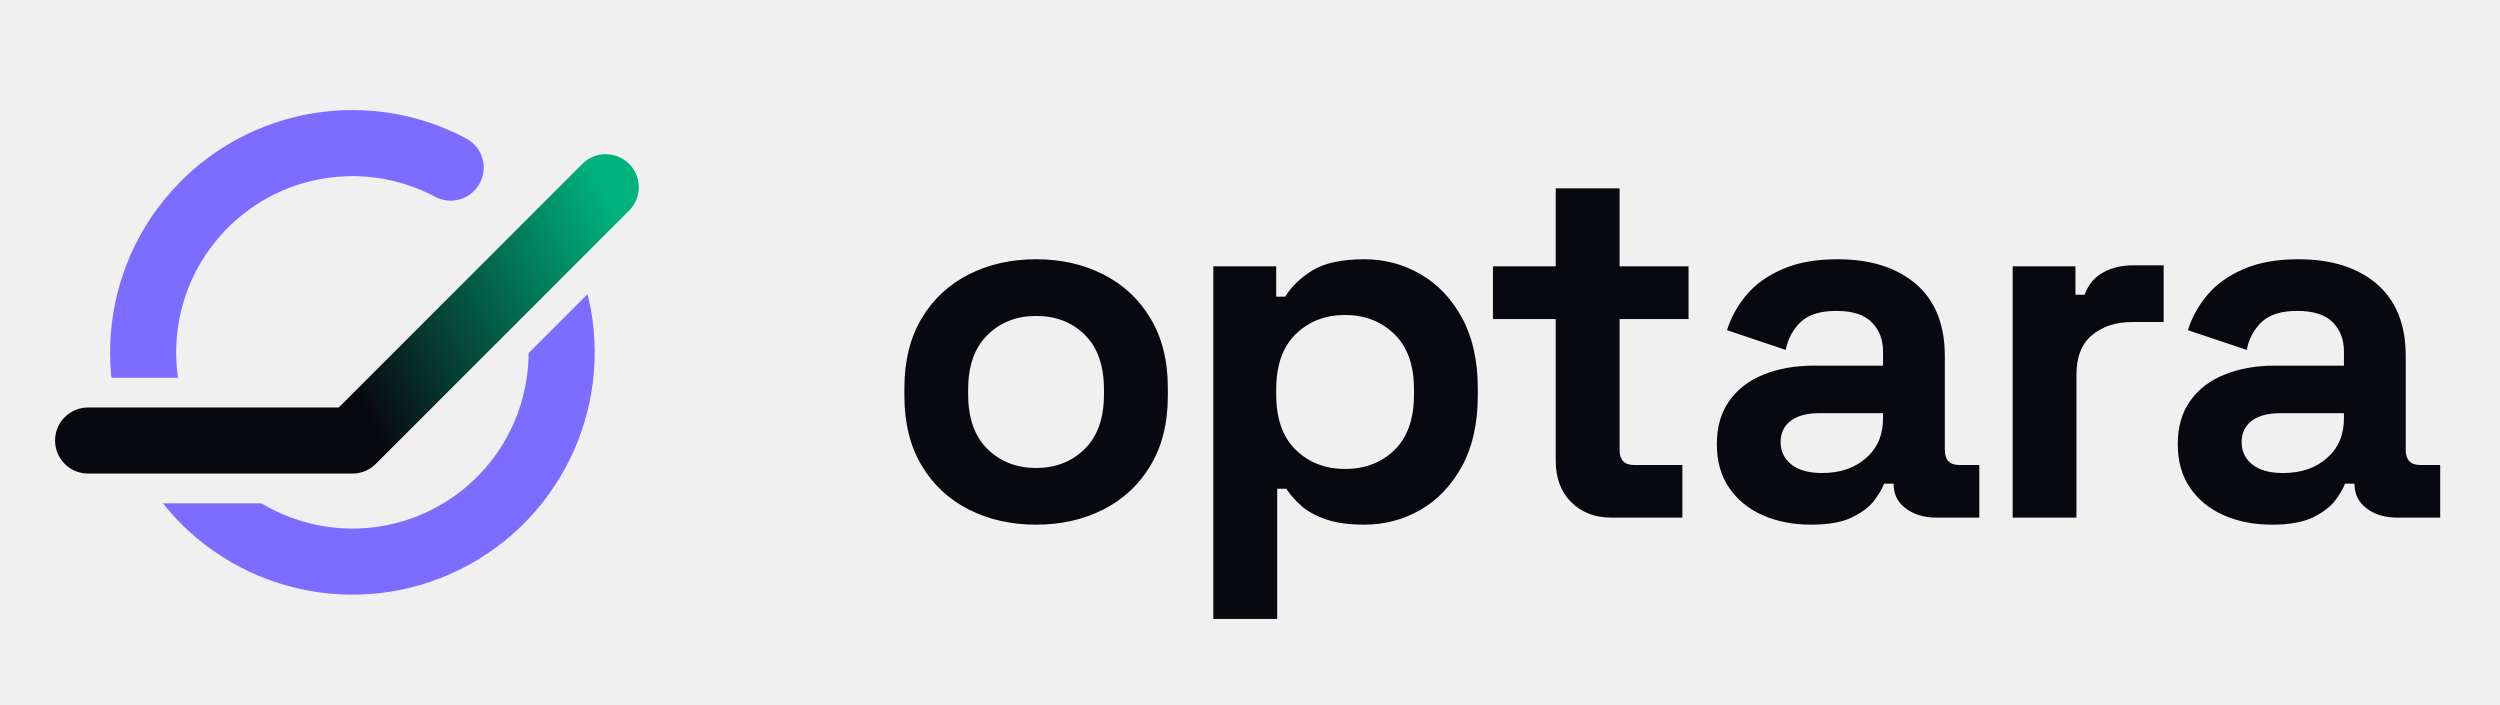
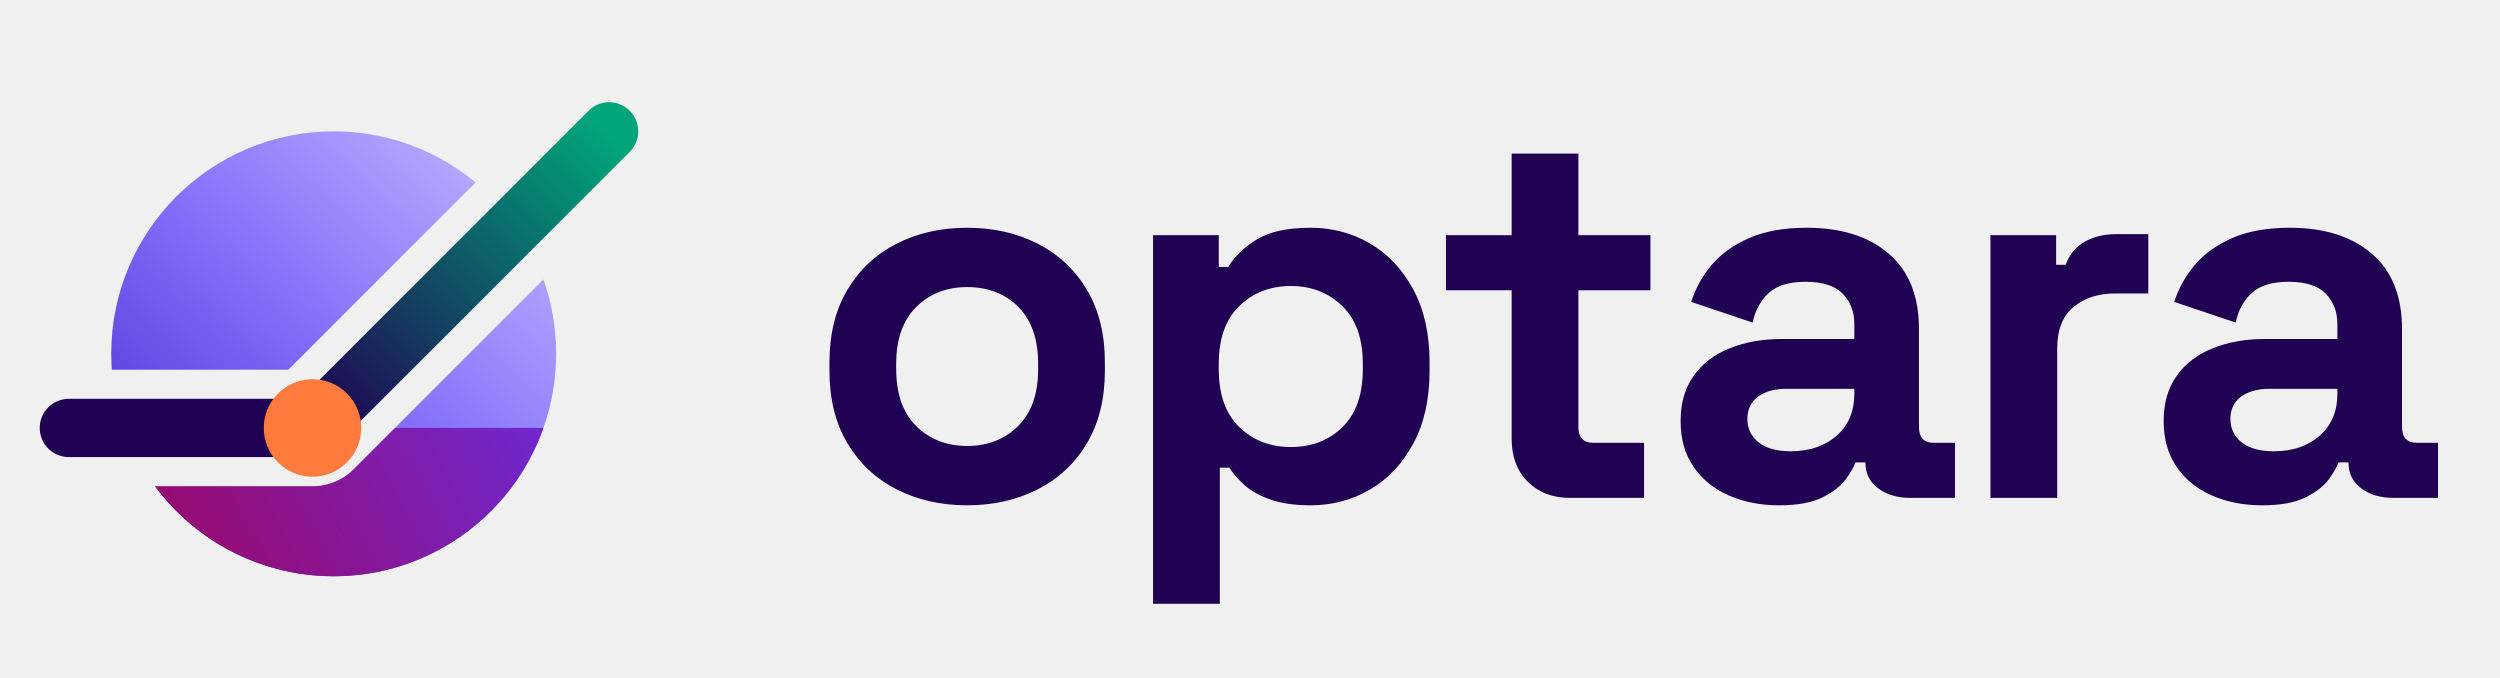
- <svg xmlns="http://www.w3.org/2000/svg" width="227" height="64" viewBox="0 0 227 64">
-   <defs>
-     <mask id="l-m-cut" maskUnits="userSpaceOnUse" x="0" y="0" width="64" height="64">
-       <rect width="64" height="64" fill="#fff" />
-       <path d="M8 40 L32 40 L55 17" fill="none" stroke="#000" stroke-width="11.4" stroke-linecap="round" stroke-linejoin="round" />
-     </mask>
-     <linearGradient id="l-m-ray" x1="8" y1="40" x2="55" y2="17" gradientUnits="userSpaceOnUse">
-       <stop offset="0" stop-color="#08080f" />
-       <stop offset="0.45" stop-color="#08080f" />
-       <stop offset="1" stop-color="#00b37d" />
-     </linearGradient>
-   </defs>
-   <g fill="none" stroke-width="6" stroke-linecap="round" stroke-linejoin="round">
-     <path d="M50.07 26.13 A19 19 0 1 1 40.92 15.22" stroke="#7c6cff" mask="url(#l-m-cut)" />
-     <path d="M8 40 L32 40 L55 17" stroke="url(#l-m-ray)" />
+ <svg xmlns="http://www.w3.org/2000/svg" width="236" height="64" viewBox="0 0 236 64">
+   <g transform="translate(0.5 -0.6)">
+     <defs>
+       <mask id="lk-cut" maskUnits="userSpaceOnUse" x="0" y="0" width="64" height="64">
+         <rect width="64" height="64" fill="#fff" />
+         <path d="M6 41 H29 L57 13" stroke="#000" stroke-width="11" fill="none" stroke-linejoin="round" stroke-linecap="round" />
+       </mask>
+       <linearGradient id="lk-call" x1="12" y1="54" x2="50" y2="14" gradientUnits="userSpaceOnUse">
+         <stop offset="0" stop-color="#4a2bd0" />
+         <stop offset="0.5" stop-color="#836ef9" />
+         <stop offset="1" stop-color="#c3b6ff" />
+       </linearGradient>
+       <linearGradient id="lk-put" x1="10" y1="56" x2="52" y2="34" gradientUnits="userSpaceOnUse">
+         <stop offset="0" stop-color="#a0055d" />
+         <stop offset="1" stop-color="#6a2bd9" />
+       </linearGradient>
+       <linearGradient id="lk-ray" x1="29" y1="41" x2="57" y2="13" gradientUnits="userSpaceOnUse">
+         <stop offset="0" stop-color="#200052" />
+         <stop offset="1" stop-color="#00a67a" />
+       </linearGradient>
+     </defs>
+     <g mask="url(#lk-cut)">
+       <circle cx="31" cy="34" r="21" fill="url(#lk-call)" />
+       <path d="M11.201 41 H50.799 A21 21 0 0 1 11.201 41Z" fill="url(#lk-put)" />
+     </g>
+     <path d="M6 41 H29 L57 13" stroke="url(#lk-ray)" stroke-width="5.5" fill="none" stroke-linecap="round" stroke-linejoin="round" />
+     <circle cx="29" cy="41" r="4.6" fill="#ff7a3d" />
  </g>
-   <path d="M94.08 47.64L94.08 47.64Q90.67 47.64 87.96 46.26Q85.24 44.88 83.68 42.26Q82.12 39.64 82.12 35.96L82.12 35.96L82.12 35.22Q82.12 31.54 83.68 28.92Q85.24 26.30 87.96 24.92Q90.67 23.54 94.08 23.54L94.08 23.54Q97.48 23.54 100.19 24.92Q102.91 26.30 104.47 28.92Q106.04 31.54 106.04 35.22L106.04 35.22L106.04 35.96Q106.04 39.64 104.47 42.26Q102.91 44.88 100.19 46.26Q97.48 47.64 94.08 47.64ZM94.08 42.49L94.08 42.49Q96.74 42.49 98.49 40.77Q100.24 39.04 100.24 35.82L100.24 35.82L100.24 35.36Q100.24 32.14 98.52 30.42Q96.79 28.69 94.08 28.69L94.08 28.69Q91.41 28.69 89.66 30.42Q87.91 32.14 87.91 35.36L87.91 35.36L87.91 35.82Q87.91 39.04 89.66 40.77Q91.41 42.49 94.08 42.49ZM115.97 56.20L110.17 56.20L110.17 24.18L115.88 24.18L115.88 26.94L116.70 26.94Q117.49 25.61 119.14 24.57Q120.80 23.54 123.88 23.54L123.88 23.54Q126.64 23.54 128.99 24.90Q131.33 26.25 132.76 28.88Q134.18 31.50 134.18 35.22L134.18 35.22L134.18 35.96Q134.18 39.69 132.76 42.31Q131.33 44.93 128.99 46.29Q126.64 47.64 123.88 47.64L123.88 47.64Q121.81 47.64 120.41 47.16Q119.00 46.68 118.15 45.92Q117.30 45.16 116.80 44.38L116.80 44.38L115.97 44.38L115.97 56.20ZM122.13 42.58L122.13 42.58Q124.85 42.58 126.62 40.86Q128.39 39.13 128.39 35.82L128.39 35.82L128.39 35.36Q128.39 32.05 126.59 30.32Q124.80 28.60 122.13 28.60L122.13 28.60Q119.46 28.60 117.67 30.32Q115.88 32.05 115.88 35.36L115.88 35.36L115.88 35.82Q115.88 39.13 117.67 40.86Q119.46 42.58 122.13 42.58ZM152.76 47L146.32 47Q144.07 47 142.67 45.60Q141.26 44.19 141.26 41.85L141.26 41.85L141.26 28.97L135.56 28.97L135.56 24.18L141.26 24.18L141.26 17.10L147.06 17.10L147.06 24.18L153.32 24.18L153.32 28.97L147.06 28.97L147.06 40.84Q147.06 42.22 148.35 42.22L148.35 42.22L152.76 42.22L152.76 47ZM164.44 47.64L164.44 47.64Q162.01 47.64 160.07 46.79Q158.14 45.94 157.02 44.31Q155.89 42.68 155.89 40.33L155.89 40.33Q155.89 37.98 157.02 36.40Q158.14 34.81 160.14 34.01Q162.14 33.20 164.72 33.20L164.72 33.20L170.98 33.20L170.98 31.91Q170.98 30.30 169.96 29.27Q168.95 28.23 166.74 28.23L166.74 28.23Q164.58 28.23 163.52 29.22Q162.47 30.21 162.14 31.77L162.14 31.77L156.81 29.98Q157.36 28.23 158.58 26.78Q159.80 25.33 161.85 24.44Q163.89 23.54 166.84 23.54L166.84 23.54Q171.34 23.54 173.97 25.79Q176.59 28.05 176.59 32.33L176.59 32.33L176.59 40.84Q176.59 42.22 177.88 42.22L177.88 42.22L179.72 42.22L179.72 47L175.85 47Q174.15 47 173.05 46.17Q171.94 45.34 171.94 43.96L171.94 43.96L171.94 43.92L171.07 43.92Q170.88 44.47 170.24 45.37Q169.60 46.26 168.22 46.95Q166.84 47.64 164.44 47.64ZM165.46 42.95L165.46 42.95Q167.89 42.95 169.44 41.59Q170.98 40.24 170.98 37.98L170.98 37.98L170.98 37.52L165.13 37.52Q163.52 37.52 162.60 38.21Q161.68 38.90 161.68 40.15L161.68 40.15Q161.68 41.39 162.65 42.17Q163.62 42.95 165.46 42.95ZM188.54 47L182.75 47L182.75 24.18L188.45 24.18L188.45 26.76L189.28 26.76Q189.79 25.38 190.96 24.74Q192.13 24.09 193.70 24.09L193.70 24.09L196.46 24.09L196.46 29.24L193.60 29.24Q191.40 29.24 189.97 30.42Q188.54 31.59 188.54 34.03L188.54 34.03L188.54 47ZM206.30 47.64L206.30 47.64Q203.86 47.64 201.93 46.79Q199.99 45.94 198.87 44.31Q197.74 42.68 197.74 40.33L197.74 40.33Q197.74 37.98 198.87 36.40Q199.99 34.81 202.00 34.01Q204.00 33.20 206.57 33.20L206.57 33.20L212.83 33.20L212.83 31.91Q212.83 30.30 211.82 29.27Q210.80 28.23 208.60 28.23L208.60 28.23Q206.43 28.23 205.38 29.22Q204.32 30.21 204.00 31.77L204.00 31.77L198.66 29.98Q199.21 28.23 200.43 26.78Q201.65 25.33 203.70 24.44Q205.74 23.54 208.69 23.54L208.69 23.54Q213.20 23.54 215.82 25.79Q218.44 28.05 218.44 32.33L218.44 32.33L218.44 40.84Q218.44 42.22 219.73 42.22L219.73 42.22L221.57 42.22L221.57 47L217.70 47Q216.00 47 214.90 46.17Q213.79 45.34 213.79 43.96L213.79 43.96L213.79 43.92L212.92 43.92Q212.74 44.47 212.09 45.37Q211.45 46.26 210.07 46.95Q208.69 47.64 206.30 47.64ZM207.31 42.95L207.31 42.95Q209.75 42.95 211.29 41.59Q212.83 40.24 212.83 37.98L212.83 37.98L212.83 37.52L206.99 37.52Q205.38 37.52 204.46 38.21Q203.54 38.90 203.54 40.15L203.54 40.15Q203.54 41.39 204.50 42.17Q205.47 42.95 207.31 42.95Z" fill="#08080f" />
+   <path d="M91.30 47.70L91.30 47.70Q87.60 47.70 84.65 46.20Q81.70 44.70 80 41.85Q78.30 39 78.30 35L78.30 35L78.30 34.20Q78.30 30.20 80 27.35Q81.70 24.50 84.65 23Q87.60 21.50 91.30 21.50L91.30 21.50Q95 21.50 97.95 23Q100.90 24.50 102.60 27.35Q104.30 30.20 104.30 34.20L104.30 34.20L104.30 35Q104.30 39 102.60 41.85Q100.90 44.70 97.95 46.20Q95 47.70 91.30 47.70ZM91.30 42.10L91.30 42.10Q94.20 42.10 96.10 40.23Q98 38.35 98 34.85L98 34.85L98 34.35Q98 30.85 96.13 28.97Q94.25 27.10 91.30 27.10L91.30 27.10Q88.40 27.10 86.50 28.97Q84.60 30.85 84.60 34.35L84.60 34.35L84.60 34.85Q84.60 38.35 86.50 40.23Q88.40 42.10 91.30 42.10ZM115.15 57L108.85 57L108.85 22.20L115.05 22.20L115.05 25.20L115.95 25.20Q116.80 23.75 118.60 22.63Q120.40 21.50 123.75 21.50L123.75 21.50Q126.75 21.50 129.30 22.97Q131.85 24.45 133.40 27.30Q134.95 30.15 134.95 34.20L134.95 34.20L134.95 35Q134.95 39.05 133.40 41.90Q131.85 44.75 129.30 46.23Q126.75 47.70 123.75 47.70L123.75 47.70Q121.50 47.70 119.97 47.17Q118.45 46.65 117.52 45.83Q116.60 45 116.05 44.15L116.05 44.15L115.15 44.15L115.15 57ZM121.85 42.20L121.85 42.20Q124.80 42.20 126.72 40.33Q128.65 38.45 128.65 34.85L128.65 34.85L128.65 34.35Q128.65 30.75 126.70 28.88Q124.75 27 121.85 27L121.85 27Q118.95 27 117 28.88Q115.05 30.75 115.05 34.35L115.05 34.35L115.05 34.85Q115.05 38.45 117 40.33Q118.95 42.20 121.85 42.20ZM155.20 47L148.20 47Q145.75 47 144.22 45.48Q142.70 43.95 142.70 41.40L142.70 41.40L142.70 27.40L136.50 27.40L136.50 22.20L142.70 22.20L142.70 14.50L149 14.50L149 22.20L155.80 22.20L155.80 27.40L149 27.40L149 40.30Q149 41.80 150.40 41.80L150.40 41.80L155.20 41.80L155.20 47ZM167.95 47.70L167.95 47.70Q165.30 47.70 163.20 46.77Q161.10 45.85 159.88 44.08Q158.65 42.30 158.65 39.75L158.65 39.75Q158.65 37.20 159.88 35.48Q161.10 33.75 163.28 32.88Q165.45 32 168.25 32L168.25 32L175.05 32L175.05 30.60Q175.05 28.85 173.95 27.72Q172.85 26.60 170.45 26.60L170.45 26.60Q168.10 26.60 166.95 27.67Q165.80 28.75 165.45 30.45L165.45 30.45L159.65 28.50Q160.25 26.60 161.57 25.02Q162.90 23.45 165.13 22.47Q167.35 21.50 170.55 21.50L170.55 21.50Q175.45 21.50 178.30 23.95Q181.15 26.40 181.15 31.05L181.15 31.05L181.15 40.30Q181.15 41.80 182.55 41.80L182.55 41.80L184.55 41.80L184.55 47L180.35 47Q178.50 47 177.30 46.10Q176.10 45.20 176.10 43.70L176.10 43.70L176.10 43.65L175.15 43.65Q174.95 44.25 174.25 45.23Q173.55 46.20 172.05 46.95Q170.55 47.70 167.95 47.70ZM169.05 42.60L169.05 42.60Q171.70 42.60 173.38 41.13Q175.05 39.65 175.05 37.20L175.05 37.20L175.05 36.70L168.70 36.70Q166.95 36.70 165.95 37.45Q164.95 38.20 164.95 39.55L164.95 39.55Q164.95 40.90 166 41.75Q167.05 42.60 169.05 42.60ZM194.20 47L187.90 47L187.90 22.20L194.10 22.20L194.10 25L195 25Q195.55 23.50 196.83 22.80Q198.10 22.10 199.80 22.10L199.80 22.10L202.80 22.10L202.80 27.70L199.70 27.70Q197.30 27.70 195.75 28.97Q194.20 30.25 194.20 32.90L194.20 32.90L194.20 47ZM213.55 47.70L213.55 47.70Q210.90 47.70 208.80 46.77Q206.70 45.85 205.48 44.08Q204.25 42.30 204.25 39.75L204.25 39.75Q204.25 37.20 205.48 35.48Q206.70 33.75 208.88 32.88Q211.05 32 213.85 32L213.85 32L220.65 32L220.65 30.60Q220.65 28.85 219.55 27.72Q218.45 26.60 216.05 26.60L216.05 26.60Q213.70 26.60 212.55 27.67Q211.40 28.75 211.05 30.45L211.05 30.45L205.25 28.50Q205.85 26.60 207.18 25.02Q208.50 23.45 210.73 22.47Q212.95 21.50 216.15 21.50L216.15 21.50Q221.05 21.50 223.90 23.95Q226.75 26.40 226.75 31.05L226.75 31.05L226.75 40.30Q226.75 41.80 228.15 41.80L228.15 41.80L230.15 41.80L230.15 47L225.95 47Q224.10 47 222.90 46.10Q221.70 45.20 221.70 43.70L221.70 43.70L221.70 43.65L220.75 43.65Q220.55 44.25 219.85 45.23Q219.15 46.20 217.65 46.95Q216.15 47.70 213.55 47.70ZM214.65 42.60L214.65 42.60Q217.30 42.60 218.98 41.13Q220.65 39.65 220.65 37.20L220.65 37.20L220.65 36.70L214.30 36.70Q212.55 36.70 211.55 37.45Q210.55 38.20 210.55 39.55L210.55 39.55Q210.55 40.90 211.60 41.75Q212.65 42.60 214.65 42.60Z" fill="#200052" />
</svg>
